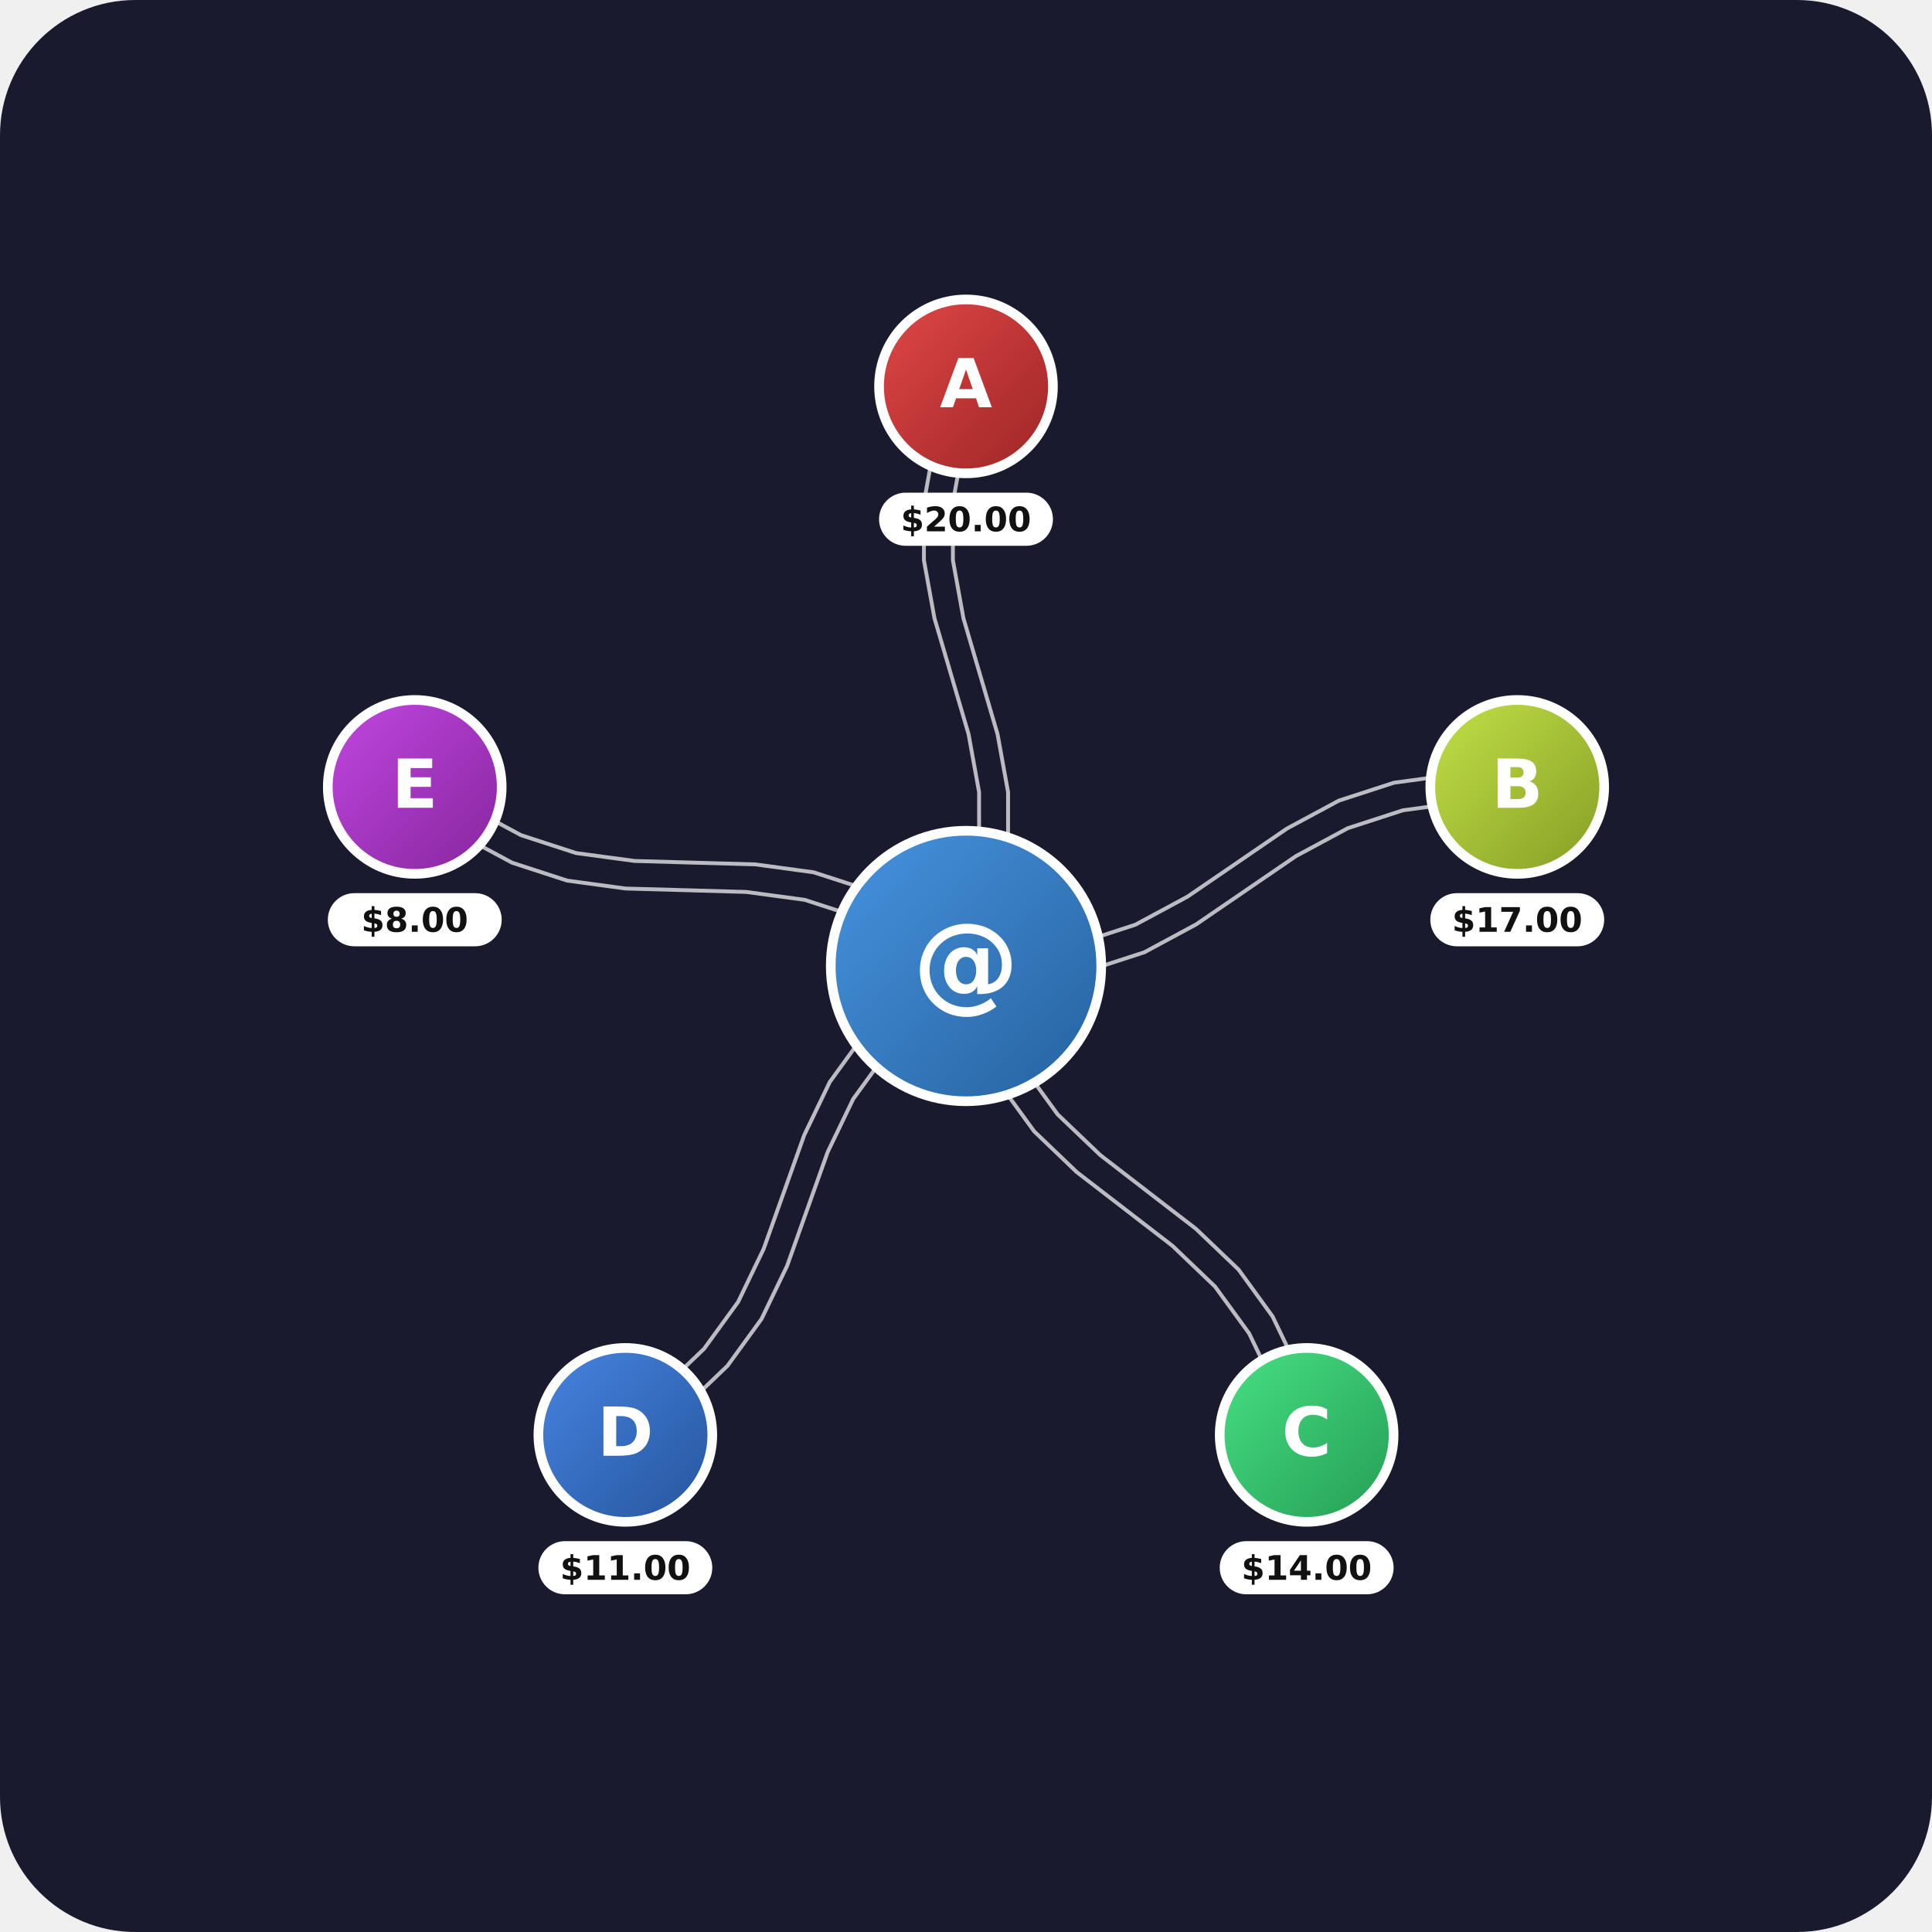
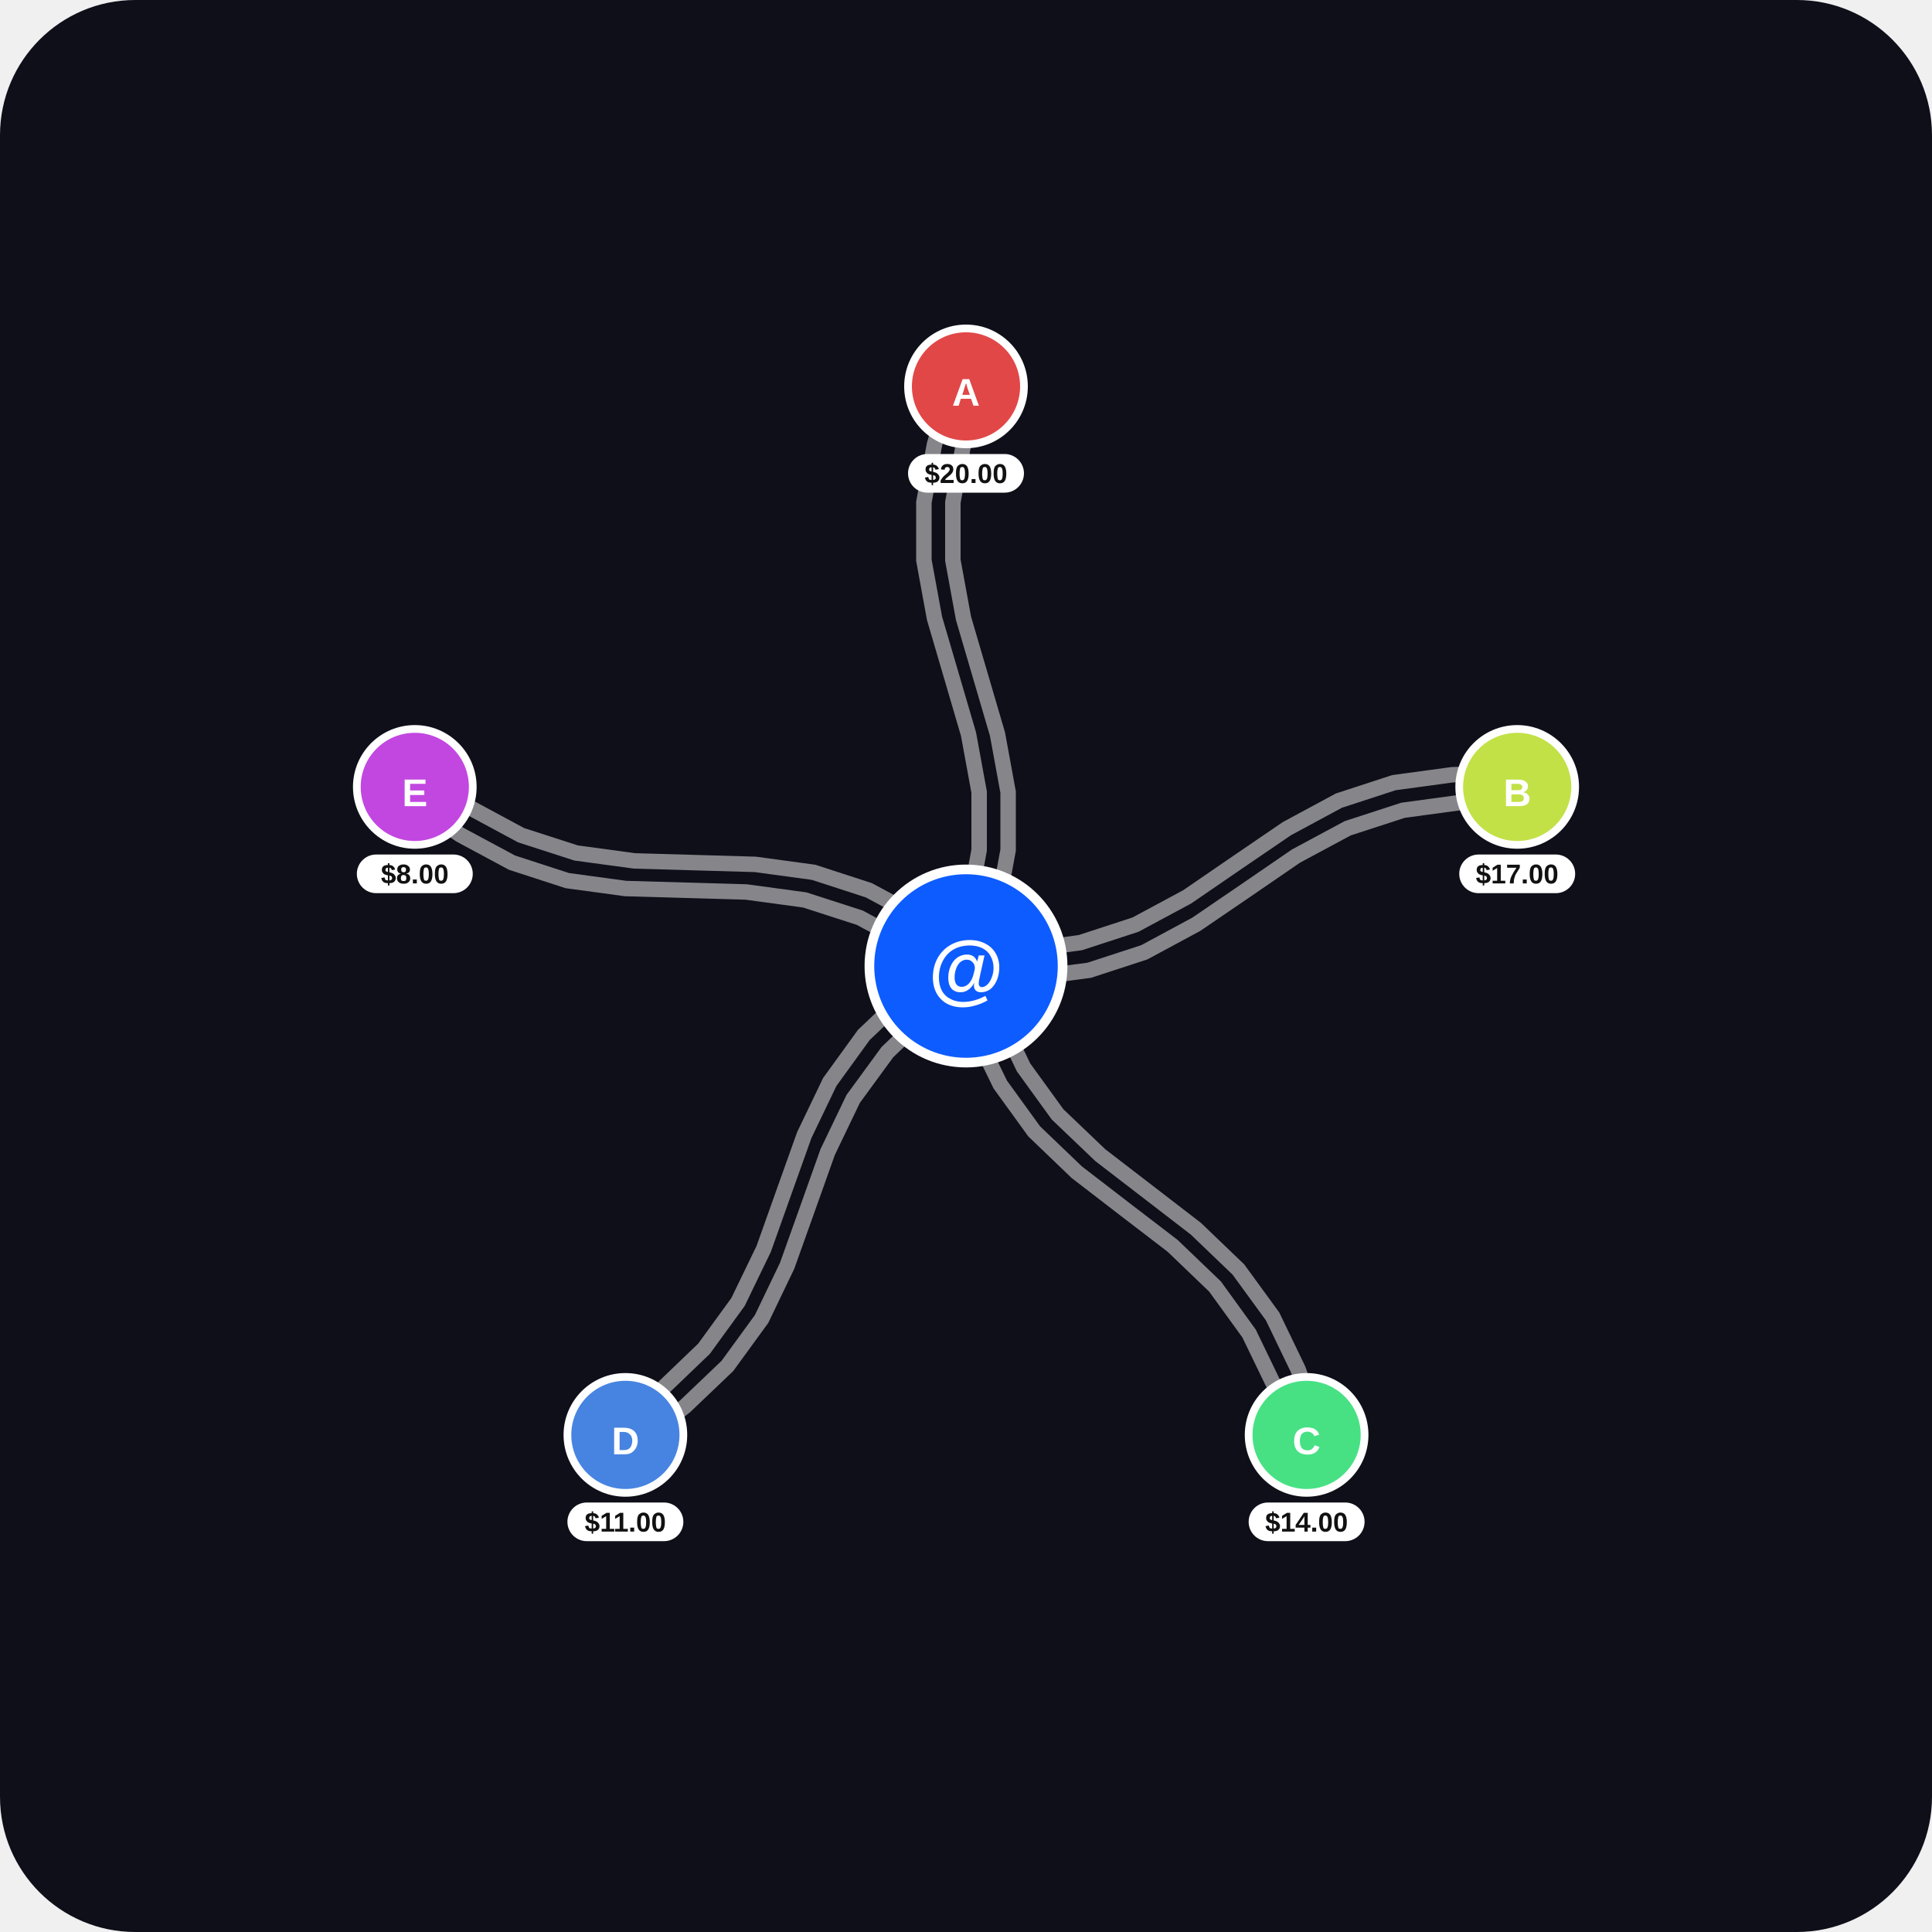
- <svg xmlns="http://www.w3.org/2000/svg" viewBox="0 0 400 400" width="400" height="400">
-   <defs>
-     <linearGradient id="grad-sheen" x1="0%" y1="0%" x2="100%" y2="0%">
-       <stop offset="0" stop-color="#888" />
-       <stop offset="0.5" stop-color="#fff" />
-       <stop offset="1" stop-color="#888" />
-     </linearGradient>
-     <linearGradient id="grad-copper" x1="0%" y1="0%" x2="100%" y2="0%">
-       <stop offset="0" stop-color="#7A3F1D" />
-       <stop offset="0.5" stop-color="#FFD8B5" />
-       <stop offset="1" stop-color="#7A3F1D" />
-     </linearGradient>
-     <linearGradient id="grad-gold-wire" x1="0%" y1="0%" x2="100%" y2="0%">
-       <stop offset="0" stop-color="#7A5800" />
-       <stop offset="0.5" stop-color="#FFF6B0" />
-       <stop offset="1" stop-color="#7A5800" />
-     </linearGradient>
-     <linearGradient id="grad-sunset" x1="0%" y1="0%" x2="100%" y2="0%">
-       <stop offset="0" stop-color="#FF6B35" />
-       <stop offset="1" stop-color="#FFD700" />
-     </linearGradient>
-     <linearGradient id="grad-ocean" x1="0%" y1="0%" x2="100%" y2="0%">
-       <stop offset="0" stop-color="#0077B6" />
-       <stop offset="1" stop-color="#90E0EF" />
-     </linearGradient>
-     <linearGradient id="grad-fire" x1="0%" y1="0%" x2="100%" y2="0%">
-       <stop offset="0" stop-color="#FF0000" />
-       <stop offset="1" stop-color="#FFD700" />
-     </linearGradient>
-     <linearGradient id="grad-forest" x1="0%" y1="0%" x2="100%" y2="0%">
-       <stop offset="0" stop-color="#0F5132" />
-       <stop offset="1" stop-color="#6EE7B7" />
-     </linearGradient>
-     <linearGradient id="grad-candy" x1="0%" y1="0%" x2="100%" y2="0%">
-       <stop offset="0" stop-color="#FF1493" />
-       <stop offset="1" stop-color="#7C3AED" />
-     </linearGradient>
-     <linearGradient id="grad-rainbow" x1="0%" y1="0%" x2="100%" y2="0%">
-       <stop offset="0" stop-color="#FF0000" />
-       <stop offset="0.33" stop-color="#FFFF00" />
-       <stop offset="0.66" stop-color="#00FF00" />
-       <stop offset="1" stop-color="#9D4EDD" />
-     </linearGradient>
-     <linearGradient id="grad-synthwave" x1="0%" y1="0%" x2="100%" y2="0%">
-       <stop offset="0" stop-color="#FF006E" />
-       <stop offset="0.5" stop-color="#8338EC" />
-       <stop offset="1" stop-color="#3A86FF" />
-     </linearGradient>
-     <linearGradient id="grad-aurora" x1="0%" y1="0%" x2="100%" y2="0%">
-       <stop offset="0" stop-color="#00F5D4" />
-       <stop offset="0.5" stop-color="#00BBF9" />
-       <stop offset="1" stop-color="#9B5DE5" />
-     </linearGradient>
-     <linearGradient id="grad-gold" x1="0%" y1="0%" x2="100%" y2="0%">
-       <stop offset="0" stop-color="#FFF6B0" />
-       <stop offset="0.5" stop-color="#E8C66B" />
-       <stop offset="1" stop-color="#B8860B" />
-     </linearGradient>
-     <linearGradient id="grad-cosmic" x1="0%" y1="0%" x2="100%" y2="0%">
-       <stop offset="0" stop-color="#10002B" />
-       <stop offset="0.5" stop-color="#9D4EDD" />
-       <stop offset="1" stop-color="#FF61DC" />
-     </linearGradient>
-     <filter id="glow-cyan" x="-50%" y="-50%" width="200%" height="200%">
-       <feGaussianBlur stdDeviation="2.5" result="b" />
-       <feMerge>
-         <feMergeNode in="b" />
-         <feMergeNode in="SourceGraphic" />
-       </feMerge>
-     </filter>
-     <filter id="glow-magenta" x="-50%" y="-50%" width="200%" height="200%">
-       <feGaussianBlur stdDeviation="2.5" result="b" />
-       <feMerge>
-         <feMergeNode in="b" />
-         <feMergeNode in="SourceGraphic" />
-       </feMerge>
-     </filter>
-     <filter id="glow-green" x="-50%" y="-50%" width="200%" height="200%">
-       <feGaussianBlur stdDeviation="2.5" result="b" />
-       <feMerge>
-         <feMergeNode in="b" />
-         <feMergeNode in="SourceGraphic" />
-       </feMerge>
-     </filter>
-     <filter id="glow-gold" x="-50%" y="-50%" width="200%" height="200%">
-       <feGaussianBlur stdDeviation="2.5" result="b" />
-       <feMerge>
-         <feMergeNode in="b" />
-         <feMergeNode in="SourceGraphic" />
-       </feMerge>
-     </filter>
-     <filter id="glow-purple" x="-50%" y="-50%" width="200%" height="200%">
-       <feGaussianBlur stdDeviation="2.5" result="b" />
-       <feMerge>
-         <feMergeNode in="b" />
-         <feMergeNode in="SourceGraphic" />
-       </feMerge>
-     </filter>
-     <filter id="glow-orange" x="-50%" y="-50%" width="200%" height="200%">
-       <feGaussianBlur stdDeviation="2.5" result="b" />
-       <feMerge>
-         <feMergeNode in="b" />
-         <feMergeNode in="SourceGraphic" />
-       </feMerge>
-     </filter>
-     <filter id="glow-red" x="-50%" y="-50%" width="200%" height="200%">
-       <feGaussianBlur stdDeviation="2.5" result="b" />
-       <feMerge>
-         <feMergeNode in="b" />
-         <feMergeNode in="SourceGraphic" />
-       </feMerge>
-     </filter>
-     <filter id="glow-blue" x="-50%" y="-50%" width="200%" height="200%">
-       <feGaussianBlur stdDeviation="2.5" result="b" />
-       <feMerge>
-         <feMergeNode in="b" />
-         <feMergeNode in="SourceGraphic" />
-       </feMerge>
-     </filter>
-     <filter id="glow-pink" x="-50%" y="-50%" width="200%" height="200%">
-       <feGaussianBlur stdDeviation="2.5" result="b" />
-       <feMerge>
-         <feMergeNode in="b" />
-         <feMergeNode in="SourceGraphic" />
-       </feMerge>
-     </filter>
-     <filter id="glow-lime" x="-50%" y="-50%" width="200%" height="200%">
-       <feGaussianBlur stdDeviation="2.5" result="b" />
-       <feMerge>
-         <feMergeNode in="b" />
-         <feMergeNode in="SourceGraphic" />
-       </feMerge>
-     </filter>
-     <filter id="glow-soft" x="-50%" y="-50%" width="200%" height="200%">
-       <feGaussianBlur stdDeviation="4" result="b" />
-       <feMerge>
-         <feMergeNode in="b" />
-         <feMergeNode in="SourceGraphic" />
-       </feMerge>
-     </filter>
-     <filter id="glow-inner" x="-50%" y="-50%" width="200%" height="200%">
-       <feGaussianBlur stdDeviation="1.5" result="b" />
-       <feMerge>
-         <feMergeNode in="b" />
-         <feMergeNode in="SourceGraphic" />
-       </feMerge>
-     </filter>
-   </defs>
-   <rect x="0" y="0" width="400" height="400" rx="28" fill="#1A1A2E" />
-   <path d="M 203.00 200.00 L 206.53 188.00 L 208.71 176.00 L 208.71 164.00 L 206.53 152.00 L 203.00 140.00 L 199.47 128.00 L 197.29 116.00 L 197.29 104.00 L 199.47 92.00 L 203.00 80.00" fill="none" stroke="#ffffff" stroke-width="0.8" stroke-opacity="0.7" />
-   <path d="M 197.00 200.00 L 200.53 188.00 L 202.71 176.00 L 202.71 164.00 L 200.53 152.00 L 197.00 140.00 L 193.47 128.00 L 191.29 116.00 L 191.29 104.00 L 193.47 92.00 L 197.00 80.00" fill="none" stroke="#ffffff" stroke-width="0.8" stroke-opacity="0.7" />
-   <path d="M 200.93 202.85 L 213.43 202.50 L 225.52 200.86 L 236.93 197.16 L 247.67 191.37 L 257.99 184.31 L 268.31 177.25 L 279.05 171.47 L 290.47 167.76 L 302.55 166.13 L 315.05 165.77" fill="none" stroke="#ffffff" stroke-width="0.8" stroke-opacity="0.7" />
-   <path d="M 199.07 197.15 L 211.58 196.79 L 223.66 195.16 L 235.07 191.45 L 245.81 185.67 L 256.14 178.61 L 266.46 171.54 L 277.20 165.76 L 288.61 162.05 L 300.70 160.42 L 313.20 160.06" fill="none" stroke="#ffffff" stroke-width="0.8" stroke-opacity="0.7" />
-   <path d="M 197.57 201.76 L 201.77 213.54 L 207.06 224.53 L 214.12 234.24 L 222.93 242.67 L 232.84 250.30 L 242.75 257.94 L 251.56 266.37 L 258.62 276.07 L 263.91 287.06 L 268.11 298.85" fill="none" stroke="#ffffff" stroke-width="0.8" stroke-opacity="0.7" />
-   <path d="M 202.43 198.24 L 206.63 210.02 L 211.92 221.01 L 218.97 230.72 L 227.79 239.14 L 237.69 246.78 L 247.60 254.41 L 256.42 262.84 L 263.47 272.55 L 268.76 283.54 L 272.96 295.32" fill="none" stroke="#ffffff" stroke-width="0.8" stroke-opacity="0.7" />
-   <path d="M 197.57 198.24 L 187.67 205.87 L 178.85 214.30 L 171.80 224.01 L 166.51 235.00 L 162.31 246.78 L 158.11 258.56 L 152.82 269.55 L 145.76 279.26 L 136.95 287.68 L 127.04 295.32" fill="none" stroke="#ffffff" stroke-width="0.8" stroke-opacity="0.7" />
-   <path d="M 202.43 201.76 L 192.52 209.40 L 183.70 217.83 L 176.65 227.53 L 171.36 238.52 L 167.16 250.30 L 162.96 262.09 L 157.67 273.07 L 150.62 282.78 L 141.80 291.21 L 131.89 298.85" fill="none" stroke="#ffffff" stroke-width="0.8" stroke-opacity="0.7" />
-   <path d="M 200.93 197.15 L 190.60 190.08 L 179.87 184.30 L 168.45 180.60 L 156.37 178.96 L 143.86 178.61 L 131.36 178.25 L 119.27 176.62 L 107.86 172.91 L 97.12 167.13 L 86.80 160.06" fill="none" stroke="#ffffff" stroke-width="0.8" stroke-opacity="0.7" />
-   <path d="M 199.07 202.85 L 188.75 195.79 L 178.01 190.01 L 166.60 186.30 L 154.51 184.67 L 142.01 184.31 L 129.51 183.96 L 117.42 182.32 L 106.01 178.61 L 95.27 172.83 L 84.95 165.77" fill="none" stroke="#ffffff" stroke-width="0.8" stroke-opacity="0.7" />
-   <g transform="translate(200.00 200.00)">
-     <defs>
-       <linearGradient id="ctile999" x1="0" y1="0" x2="1" y2="1">
-         <stop offset="0" stop-color="hsl(210,72%,58%)" />
-         <stop offset="1" stop-color="hsl(210,62%,38%)" />
-       </linearGradient>
-     </defs>
-     <circle r="28.0" fill="url(#ctile999)" stroke="#fff" stroke-width="2" />
-     <text x="0" y="6.72" text-anchor="middle" font-family="DejaVu Sans, Arial, sans-serif" font-size="22" font-weight="700" fill="#fff">@</text>
-   </g>
-   <g transform="translate(200.00 80.00)">
-     <defs>
-       <linearGradient id="ctile0" x1="0" y1="0" x2="1" y2="1">
-         <stop offset="0" stop-color="hsl(0,72%,58%)" />
-         <stop offset="1" stop-color="hsl(0,62%,38%)" />
-       </linearGradient>
-     </defs>
-     <circle r="18.0" fill="url(#ctile0)" stroke="#fff" stroke-width="2" />
-     <text x="0" y="4.32" text-anchor="middle" font-family="DejaVu Sans, Arial, sans-serif" font-size="14" font-weight="700" fill="#fff">A</text>
-   </g>
-   <g transform="translate(200.00 102.00)">
-     <rect x="-18" y="0" width="36" height="11" rx="5.5" fill="#fff" />
-     <text x="0" y="8" text-anchor="middle" font-family="DejaVu Sans, Arial, sans-serif" font-size="7" font-weight="700" fill="#111">$20.00</text>
-   </g>
-   <g transform="translate(314.13 162.92)">
-     <defs>
-       <linearGradient id="ctile1" x1="0" y1="0" x2="1" y2="1">
-         <stop offset="0" stop-color="hsl(72,72%,58%)" />
-         <stop offset="1" stop-color="hsl(72,62%,38%)" />
-       </linearGradient>
-     </defs>
-     <circle r="18.0" fill="url(#ctile1)" stroke="#fff" stroke-width="2" />
-     <text x="0" y="4.32" text-anchor="middle" font-family="DejaVu Sans, Arial, sans-serif" font-size="14" font-weight="700" fill="#fff">B</text>
-   </g>
-   <g transform="translate(314.13 184.92)">
-     <rect x="-18" y="0" width="36" height="11" rx="5.5" fill="#fff" />
-     <text x="0" y="8" text-anchor="middle" font-family="DejaVu Sans, Arial, sans-serif" font-size="7" font-weight="700" fill="#111">$17.00</text>
-   </g>
-   <g transform="translate(270.53 297.08)">
-     <defs>
-       <linearGradient id="ctile2" x1="0" y1="0" x2="1" y2="1">
-         <stop offset="0" stop-color="hsl(144,72%,58%)" />
-         <stop offset="1" stop-color="hsl(144,62%,38%)" />
-       </linearGradient>
-     </defs>
-     <circle r="18.0" fill="url(#ctile2)" stroke="#fff" stroke-width="2" />
-     <text x="0" y="4.32" text-anchor="middle" font-family="DejaVu Sans, Arial, sans-serif" font-size="14" font-weight="700" fill="#fff">C</text>
-   </g>
-   <g transform="translate(270.53 319.08)">
-     <rect x="-18" y="0" width="36" height="11" rx="5.5" fill="#fff" />
-     <text x="0" y="8" text-anchor="middle" font-family="DejaVu Sans, Arial, sans-serif" font-size="7" font-weight="700" fill="#111">$14.00</text>
-   </g>
-   <g transform="translate(129.47 297.08)">
-     <defs>
-       <linearGradient id="ctile3" x1="0" y1="0" x2="1" y2="1">
-         <stop offset="0" stop-color="hsl(216,72%,58%)" />
-         <stop offset="1" stop-color="hsl(216,62%,38%)" />
-       </linearGradient>
-     </defs>
-     <circle r="18.0" fill="url(#ctile3)" stroke="#fff" stroke-width="2" />
-     <text x="0" y="4.32" text-anchor="middle" font-family="DejaVu Sans, Arial, sans-serif" font-size="14" font-weight="700" fill="#fff">D</text>
-   </g>
-   <g transform="translate(129.47 319.08)">
-     <rect x="-18" y="0" width="36" height="11" rx="5.5" fill="#fff" />
-     <text x="0" y="8" text-anchor="middle" font-family="DejaVu Sans, Arial, sans-serif" font-size="7" font-weight="700" fill="#111">$11.00</text>
-   </g>
-   <g transform="translate(85.87 162.92)">
-     <defs>
-       <linearGradient id="ctile4" x1="0" y1="0" x2="1" y2="1">
-         <stop offset="0" stop-color="hsl(288,72%,58%)" />
-         <stop offset="1" stop-color="hsl(288,62%,38%)" />
-       </linearGradient>
-     </defs>
-     <circle r="18.0" fill="url(#ctile4)" stroke="#fff" stroke-width="2" />
-     <text x="0" y="4.32" text-anchor="middle" font-family="DejaVu Sans, Arial, sans-serif" font-size="14" font-weight="700" fill="#fff">E</text>
-   </g>
-   <g transform="translate(85.87 184.92)">
-     <rect x="-18" y="0" width="36" height="11" rx="5.5" fill="#fff" />
-     <text x="0" y="8" text-anchor="middle" font-family="DejaVu Sans, Arial, sans-serif" font-size="7" font-weight="700" fill="#111">$8.00</text>
-   </g>
+ <svg xmlns="http://www.w3.org/2000/svg" viewBox="0 0 100 100" width="100" height="100">
+   <rect x="0" y="0" width="100" height="100" rx="7" fill="#0F0F1A" />
+   <path d="M 50.75 50.00 L 51.63 47.00 L 52.18 44.00 L 52.18 41.00 L 51.63 38.00 L 50.75 35.00 L 49.87 32.00 L 49.32 29.00 L 49.32 26.00 L 49.87 23.00 L 50.75 20.00" fill="none" stroke="#ffffff" stroke-width="0.8" stroke-opacity="0.49" />
+   <path d="M 49.25 50.00 L 50.13 47.00 L 50.68 44.00 L 50.68 41.00 L 50.13 38.00 L 49.25 35.00 L 48.37 32.00 L 47.82 29.00 L 47.82 26.00 L 48.37 23.00 L 49.25 20.00" fill="none" stroke="#ffffff" stroke-width="0.8" stroke-opacity="0.49" />
+   <path d="M 50.23 50.71 L 53.36 50.62 L 56.38 50.22 L 59.23 49.29 L 61.92 47.84 L 64.50 46.08 L 67.08 44.31 L 69.76 42.87 L 72.62 41.94 L 75.64 41.53 L 78.76 41.44" fill="none" stroke="#ffffff" stroke-width="0.8" stroke-opacity="0.49" />
+   <path d="M 49.77 49.29 L 52.89 49.20 L 55.92 48.79 L 58.77 47.86 L 61.45 46.42 L 64.03 44.65 L 66.61 42.89 L 69.30 41.44 L 72.15 40.51 L 75.17 40.10 L 78.30 40.02" fill="none" stroke="#ffffff" stroke-width="0.8" stroke-opacity="0.49" />
+   <path d="M 49.39 50.44 L 50.44 53.39 L 51.77 56.13 L 53.53 58.56 L 55.73 60.67 L 58.21 62.58 L 60.69 64.48 L 62.89 66.59 L 64.65 69.02 L 65.98 71.77 L 67.03 74.71" fill="none" stroke="#ffffff" stroke-width="0.8" stroke-opacity="0.49" />
+   <path d="M 50.61 49.56 L 51.66 52.50 L 52.98 55.25 L 54.74 57.68 L 56.95 59.79 L 59.42 61.69 L 61.90 63.60 L 64.10 65.71 L 65.87 68.14 L 67.19 70.88 L 68.24 73.83" fill="none" stroke="#ffffff" stroke-width="0.8" stroke-opacity="0.49" />
+   <path d="M 49.39 49.56 L 46.92 51.47 L 44.71 53.57 L 42.95 56.00 L 41.63 58.75 L 40.58 61.69 L 39.53 64.64 L 38.20 67.39 L 36.44 69.81 L 34.24 71.92 L 31.76 73.83" fill="none" stroke="#ffffff" stroke-width="0.8" stroke-opacity="0.49" />
+   <path d="M 50.61 50.44 L 48.13 52.35 L 45.93 54.46 L 44.16 56.88 L 42.84 59.63 L 41.79 62.58 L 40.74 65.52 L 39.42 68.27 L 37.65 70.70 L 35.45 72.80 L 32.97 74.71" fill="none" stroke="#ffffff" stroke-width="0.8" stroke-opacity="0.49" />
+   <path d="M 50.23 49.29 L 47.65 47.52 L 44.97 46.08 L 42.11 45.15 L 39.09 44.74 L 35.97 44.65 L 32.84 44.56 L 29.82 44.15 L 26.97 43.23 L 24.28 41.78 L 21.70 40.02" fill="none" stroke="#ffffff" stroke-width="0.8" stroke-opacity="0.49" />
+   <path d="M 49.77 50.71 L 47.19 48.95 L 44.50 47.50 L 41.65 46.58 L 38.63 46.17 L 35.50 46.08 L 32.38 45.99 L 29.36 45.58 L 26.50 44.65 L 23.82 43.21 L 21.24 41.44" fill="none" stroke="#ffffff" stroke-width="0.8" stroke-opacity="0.49" />
+   <circle cx="50" cy="50" r="5" fill="#0D5CFF" stroke="#fff" stroke-width="0.5" />
+   <text x="50" y="51.5" text-anchor="middle" font-family="Arial, sans-serif" font-size="4" font-weight="700" fill="#fff">@</text>
+   <circle cx="50.00" cy="20.00" r="3" fill="hsl(0,72%,58%)" stroke="#fff" stroke-width="0.4" />
+   <text x="50.00" y="21.00" text-anchor="middle" font-family="Arial, sans-serif" font-size="2" font-weight="700" fill="#fff">A</text>
+   <rect x="47.00" y="23.50" width="6" height="2" rx="1" fill="#fff" />
+   <text x="50.00" y="25.00" text-anchor="middle" font-family="Arial, sans-serif" font-size="1.4" font-weight="700" fill="#111">$20.00</text>
+   <circle cx="78.53" cy="40.73" r="3" fill="hsl(72,72%,58%)" stroke="#fff" stroke-width="0.4" />
+   <text x="78.53" y="41.73" text-anchor="middle" font-family="Arial, sans-serif" font-size="2" font-weight="700" fill="#fff">B</text>
+   <rect x="75.53" y="44.23" width="6" height="2" rx="1" fill="#fff" />
+   <text x="78.53" y="45.73" text-anchor="middle" font-family="Arial, sans-serif" font-size="1.4" font-weight="700" fill="#111">$17.00</text>
+   <circle cx="67.63" cy="74.27" r="3" fill="hsl(144,72%,58%)" stroke="#fff" stroke-width="0.4" />
+   <text x="67.63" y="75.27" text-anchor="middle" font-family="Arial, sans-serif" font-size="2" font-weight="700" fill="#fff">C</text>
+   <rect x="64.63" y="77.77" width="6" height="2" rx="1" fill="#fff" />
+   <text x="67.63" y="79.27" text-anchor="middle" font-family="Arial, sans-serif" font-size="1.4" font-weight="700" fill="#111">$14.00</text>
+   <circle cx="32.37" cy="74.27" r="3" fill="hsl(216,72%,58%)" stroke="#fff" stroke-width="0.4" />
+   <text x="32.37" y="75.27" text-anchor="middle" font-family="Arial, sans-serif" font-size="2" font-weight="700" fill="#fff">D</text>
+   <rect x="29.37" y="77.77" width="6" height="2" rx="1" fill="#fff" />
+   <text x="32.37" y="79.27" text-anchor="middle" font-family="Arial, sans-serif" font-size="1.4" font-weight="700" fill="#111">$11.00</text>
+   <circle cx="21.47" cy="40.73" r="3" fill="hsl(288,72%,58%)" stroke="#fff" stroke-width="0.4" />
+   <text x="21.47" y="41.73" text-anchor="middle" font-family="Arial, sans-serif" font-size="2" font-weight="700" fill="#fff">E</text>
+   <rect x="18.47" y="44.23" width="6" height="2" rx="1" fill="#fff" />
+   <text x="21.47" y="45.73" text-anchor="middle" font-family="Arial, sans-serif" font-size="1.4" font-weight="700" fill="#111">$8.00</text>
</svg>
